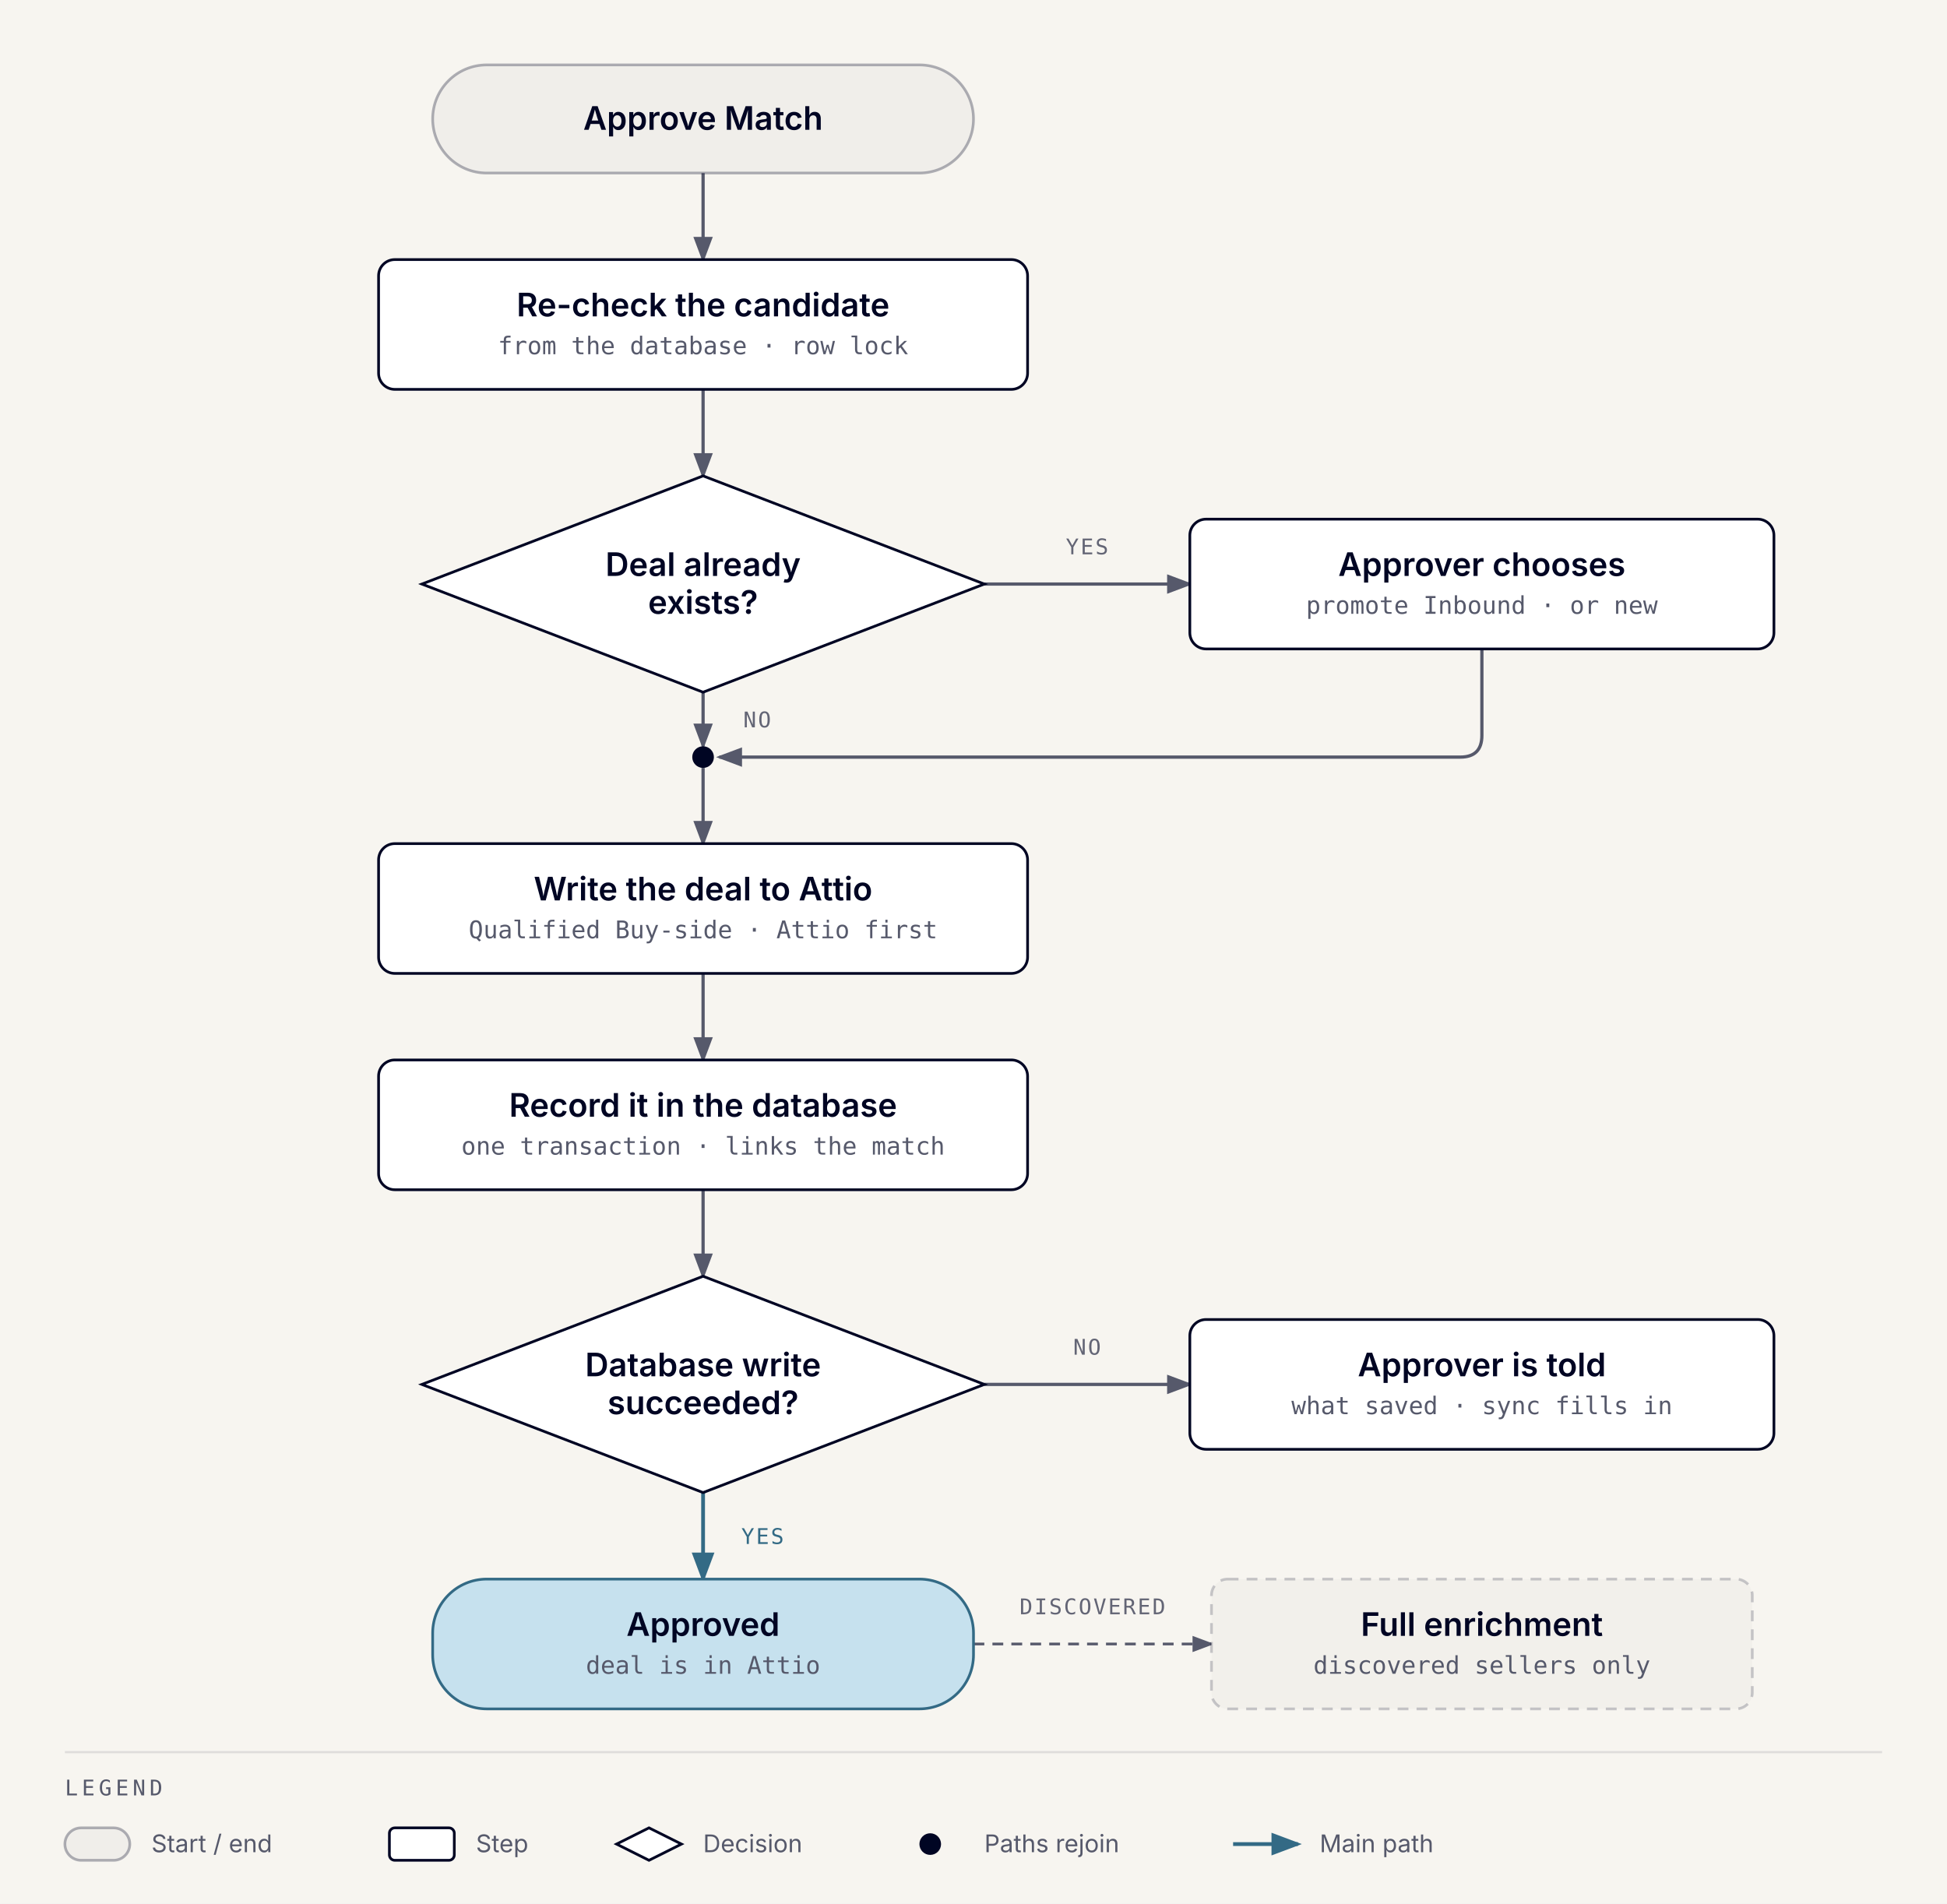
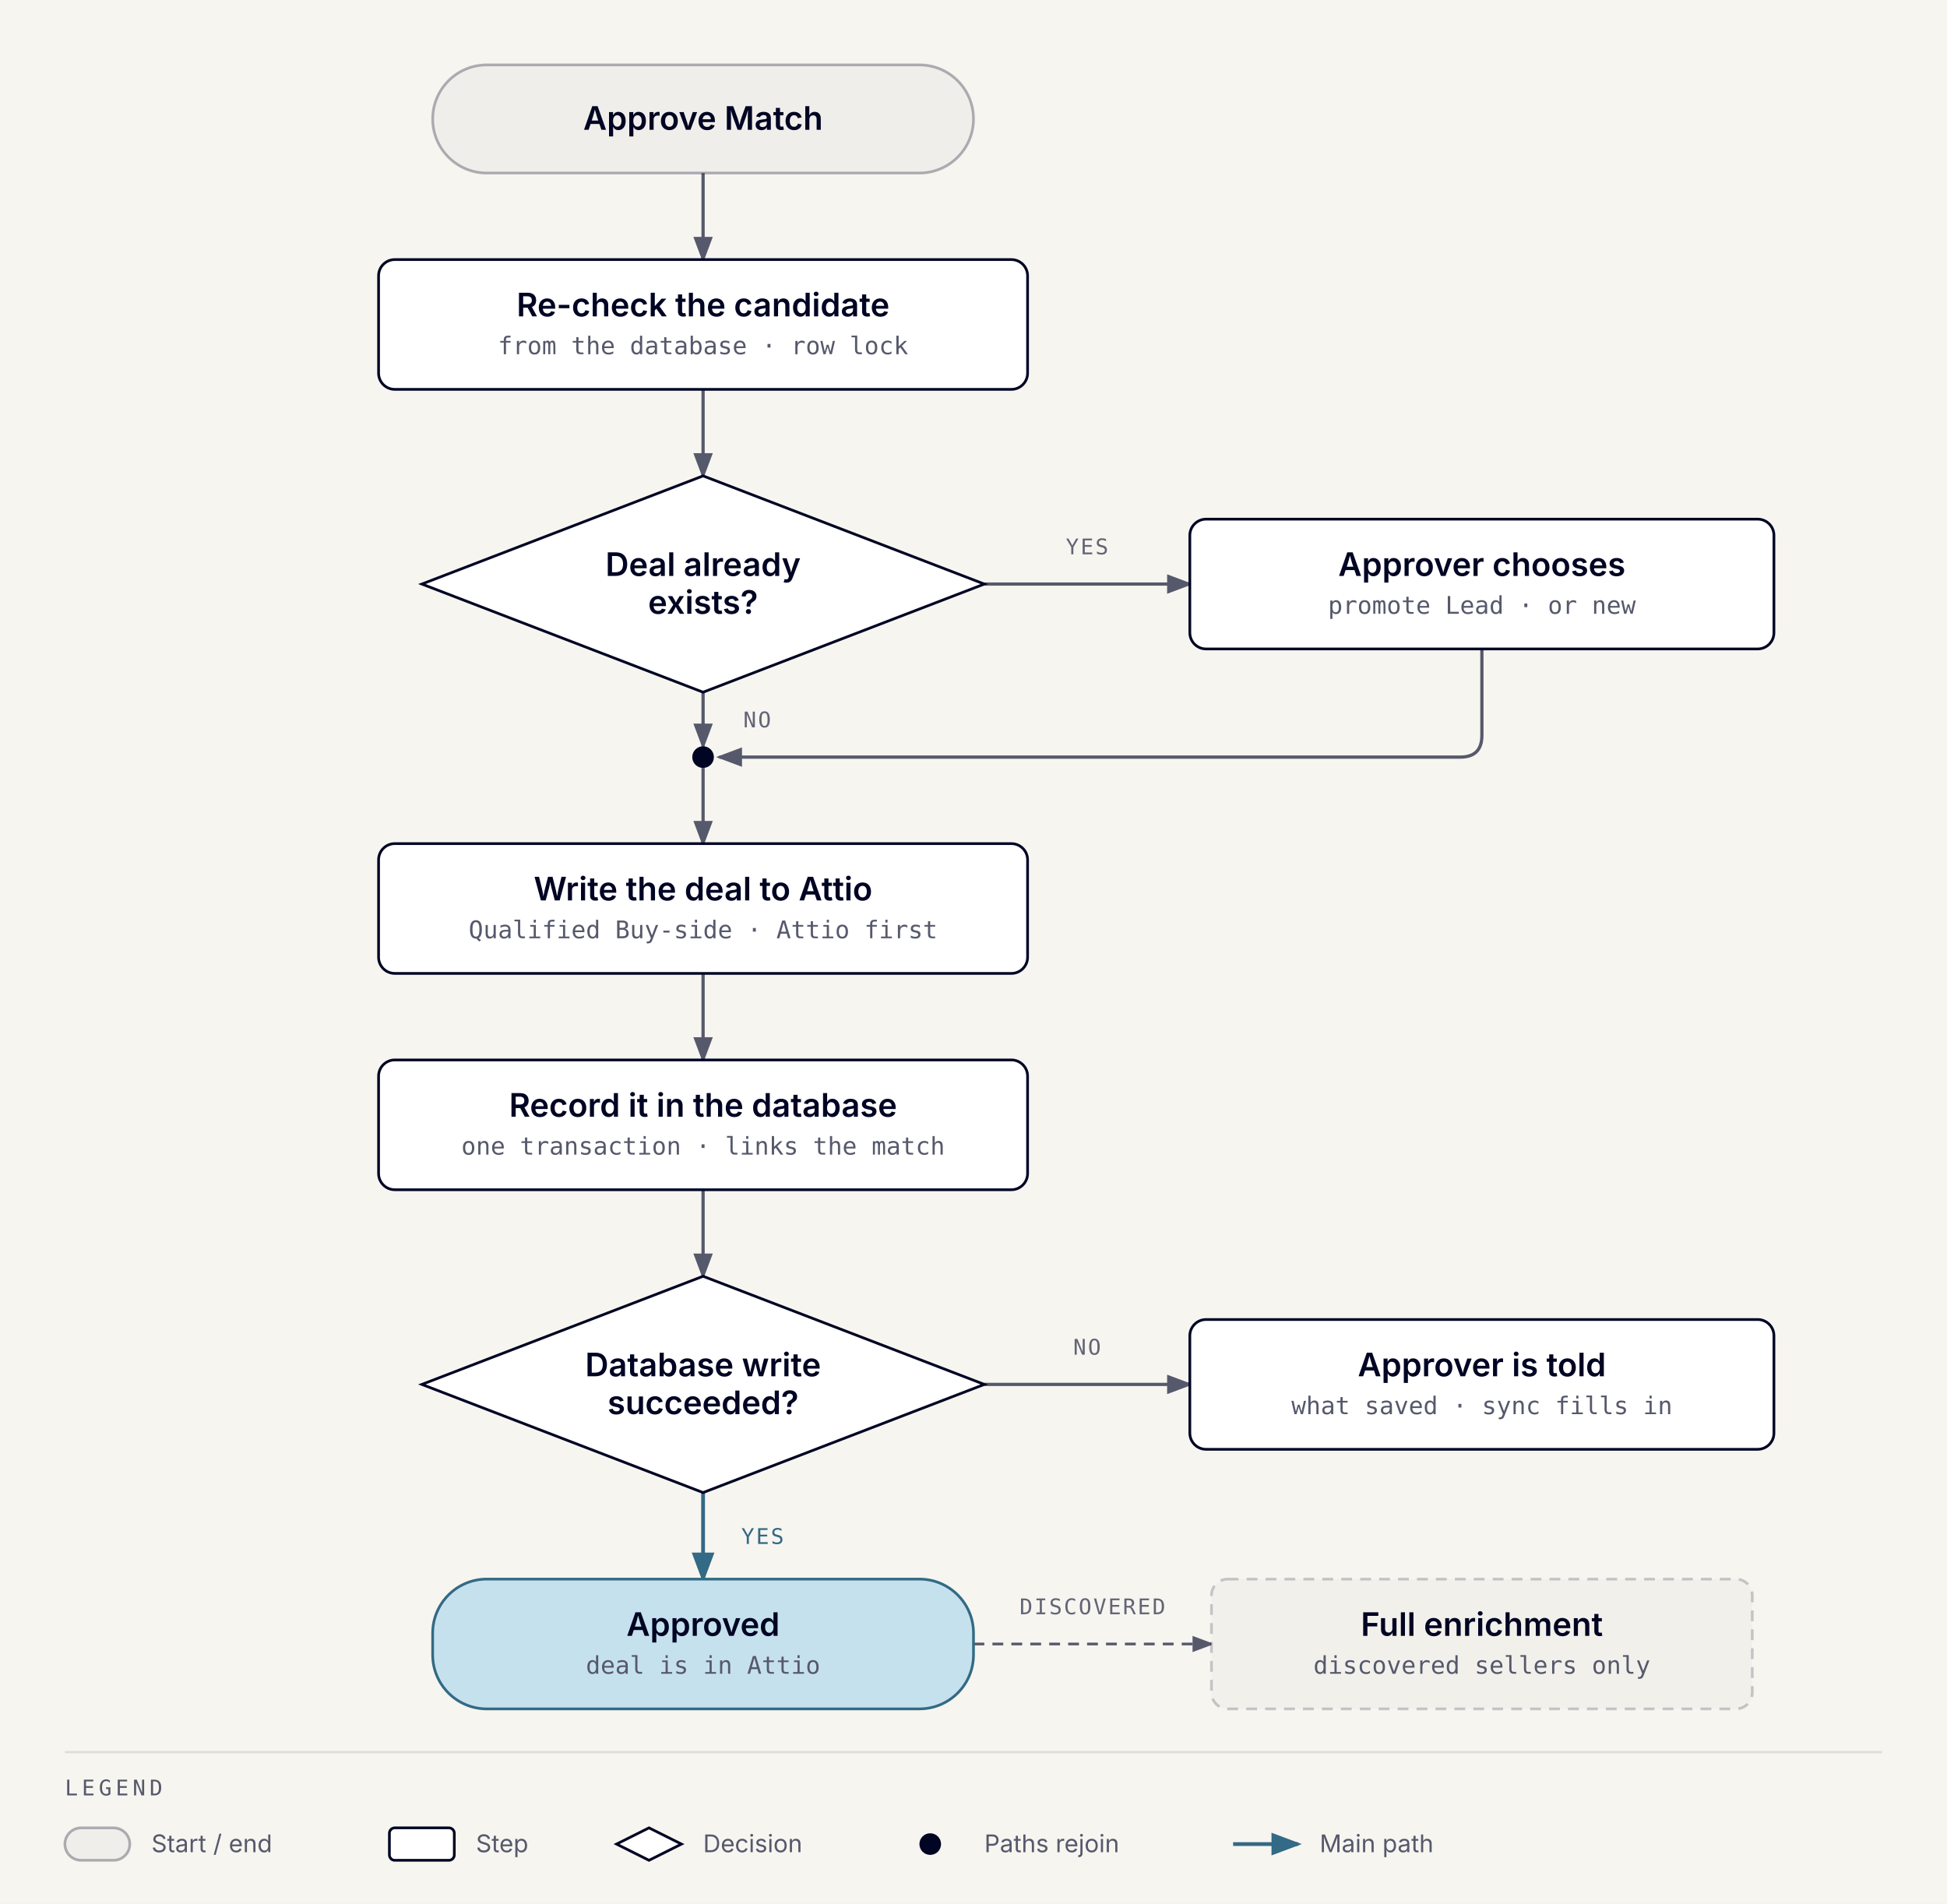
<svg xmlns="http://www.w3.org/2000/svg" viewBox="0 0 720 704" role="img" aria-labelledby="toolkit-approval-title toolkit-approval-desc" id="toolkit-approval-root">
  <defs>
    <style>#toolkit-approval-root { font-family: 'Inter', system-ui, -apple-system, 'Segoe UI', sans-serif; color: #000523; }
      #toolkit-approval-root .diagram-container { width: 100%; overflow-x: auto; }
      #toolkit-approval-root .diagram-container { overflow-x: visible; }</style>
    <marker id="toolkit-approval-arrow" markerWidth="8" markerHeight="6" refX="7" refY="3" orient="auto">
      <polygon points="0 0, 8 3, 0 6" fill="#56596b" />
    </marker>
    <marker id="toolkit-approval-arrow-accent" markerWidth="8" markerHeight="6" refX="7" refY="3" orient="auto">
      <polygon points="0 0, 8 3, 0 6" fill="#336a85" />
    </marker>
    <marker id="toolkit-approval-arrow-link" markerWidth="8" markerHeight="6" refX="7" refY="3" orient="auto">
      <polygon points="0 0, 8 3, 0 6" fill="#336a85" />
    </marker>
  </defs>
  <rect width="100%" height="100%" fill="#f7f5f0" />
  <line x1="260" y1="64" x2="260" y2="96" stroke="#56596b" stroke-width="1.2" marker-end="url(#toolkit-approval-arrow)" />
  <line x1="260" y1="144" x2="260" y2="176" stroke="#56596b" stroke-width="1.2" marker-end="url(#toolkit-approval-arrow)" />
  <line x1="364" y1="216" x2="440" y2="216" stroke="#56596b" stroke-width="1.2" marker-end="url(#toolkit-approval-arrow)" />
  <path d="M 548 240 L 548 272 Q 548 280 540 280 L 266 280" fill="none" stroke="#56596b" stroke-width="1.2" marker-end="url(#toolkit-approval-arrow)" />
  <line x1="260" y1="256" x2="260" y2="276" stroke="#56596b" stroke-width="1.2" marker-end="url(#toolkit-approval-arrow)" />
  <line x1="260" y1="284" x2="260" y2="312" stroke="#56596b" stroke-width="1.2" marker-end="url(#toolkit-approval-arrow)" />
  <line x1="260" y1="360" x2="260" y2="392" stroke="#56596b" stroke-width="1.2" marker-end="url(#toolkit-approval-arrow)" />
  <line x1="260" y1="440" x2="260" y2="472" stroke="#56596b" stroke-width="1.2" marker-end="url(#toolkit-approval-arrow)" />
  <line x1="364" y1="512" x2="440" y2="512" stroke="#56596b" stroke-width="1.2" marker-end="url(#toolkit-approval-arrow)" />
  <line x1="260" y1="552" x2="260" y2="584" stroke="#336a85" stroke-width="1.4" marker-end="url(#toolkit-approval-arrow-accent)" />
  <path d="M 360 608 L 448 608" fill="none" stroke="#56596b" stroke-width="1" stroke-dasharray="4,3" marker-end="url(#toolkit-approval-arrow)" />
  <rect x="388" y="196" width="28" height="12" rx="2" fill="#f7f5f0" />
  <text x="402" y="205" fill="#636575" font-size="8" font-family="'Geist Mono', ui-monospace, Menlo, monospace" text-anchor="middle" letter-spacing="0.08em">YES</text>
  <rect x="268" y="260" width="24" height="12" rx="2" fill="#f7f5f0" />
  <text x="280" y="269" fill="#636575" font-size="8" font-family="'Geist Mono', ui-monospace, Menlo, monospace" text-anchor="middle" letter-spacing="0.08em">NO</text>
  <rect x="390" y="492" width="24" height="12" rx="2" fill="#f7f5f0" />
  <text x="402" y="501" fill="#636575" font-size="8" font-family="'Geist Mono', ui-monospace, Menlo, monospace" text-anchor="middle" letter-spacing="0.08em">NO</text>
  <rect x="268" y="562" width="28" height="12" rx="2" fill="#f7f5f0" />
  <text x="282" y="571" fill="#336a85" font-size="8" font-family="'Geist Mono', ui-monospace, Menlo, monospace" text-anchor="middle" letter-spacing="0.08em">YES</text>
  <rect x="370" y="588" width="68" height="12" rx="2" fill="#f7f5f0" />
  <text x="404" y="597" fill="#636575" font-size="8" font-family="'Geist Mono', ui-monospace, Menlo, monospace" text-anchor="middle" letter-spacing="0.08em">DISCOVERED</text>
  <rect x="160" y="24" width="200" height="40" rx="20" fill="#f7f5f0" />
  <rect x="160" y="24" width="200" height="40" rx="20" fill="#000523" fill-opacity="0.03" stroke="#000523" stroke-opacity="0.30" stroke-width="1" />
  <text x="260" y="48" fill="#000523" font-size="12" font-weight="600" font-family="'Inter', system-ui, -apple-system, 'Segoe UI', sans-serif" text-anchor="middle">Approve Match</text>
  <rect x="140" y="96" width="240" height="48" rx="6" fill="#ffffff" stroke="#000523" stroke-width="1" />
  <text x="260" y="117" fill="#000523" font-size="12" font-weight="600" font-family="'Inter', system-ui, -apple-system, 'Segoe UI', sans-serif" text-anchor="middle">Re-check the candidate</text>
  <text x="260" y="131" fill="#56596b" font-size="9" font-family="'Geist Mono', ui-monospace, Menlo, monospace" text-anchor="middle">from the database · row lock</text>
  <polygon points="260,176 364,216 260,256 156,216" fill="#ffffff" stroke="#000523" stroke-width="1" />
  <text x="260" y="213" fill="#000523" font-size="12" font-weight="600" font-family="'Inter', system-ui, -apple-system, 'Segoe UI', sans-serif" text-anchor="middle">Deal already</text>
  <text x="260" y="227" fill="#000523" font-size="12" font-weight="600" font-family="'Inter', system-ui, -apple-system, 'Segoe UI', sans-serif" text-anchor="middle">exists?</text>
  <rect x="440" y="192" width="216" height="48" rx="6" fill="#ffffff" stroke="#000523" stroke-width="1" />
  <text x="548" y="213" fill="#000523" font-size="12" font-weight="600" font-family="'Inter', system-ui, -apple-system, 'Segoe UI', sans-serif" text-anchor="middle">Approver chooses</text>
-   <text x="548" y="227" fill="#56596b" font-size="9" font-family="'Geist Mono', ui-monospace, Menlo, monospace" text-anchor="middle">promote Inbound · or new</text>
+   <text x="548" y="227" fill="#56596b" font-size="9" font-family="'Geist Mono', ui-monospace, Menlo, monospace" text-anchor="middle">promote Lead · or new</text>
  <circle cx="260" cy="280" r="4" fill="#000523" />
  <rect x="140" y="312" width="240" height="48" rx="6" fill="#ffffff" stroke="#000523" stroke-width="1" />
  <text x="260" y="333" fill="#000523" font-size="12" font-weight="600" font-family="'Inter', system-ui, -apple-system, 'Segoe UI', sans-serif" text-anchor="middle">Write the deal to Attio</text>
  <text x="260" y="347" fill="#56596b" font-size="9" font-family="'Geist Mono', ui-monospace, Menlo, monospace" text-anchor="middle">Qualified Buy-side · Attio first</text>
  <rect x="140" y="392" width="240" height="48" rx="6" fill="#ffffff" stroke="#000523" stroke-width="1" />
  <text x="260" y="413" fill="#000523" font-size="12" font-weight="600" font-family="'Inter', system-ui, -apple-system, 'Segoe UI', sans-serif" text-anchor="middle">Record it in the database</text>
  <text x="260" y="427" fill="#56596b" font-size="9" font-family="'Geist Mono', ui-monospace, Menlo, monospace" text-anchor="middle">one transaction · links the match</text>
  <polygon points="260,472 364,512 260,552 156,512" fill="#ffffff" stroke="#000523" stroke-width="1" />
  <text x="260" y="509" fill="#000523" font-size="12" font-weight="600" font-family="'Inter', system-ui, -apple-system, 'Segoe UI', sans-serif" text-anchor="middle">Database write</text>
  <text x="260" y="523" fill="#000523" font-size="12" font-weight="600" font-family="'Inter', system-ui, -apple-system, 'Segoe UI', sans-serif" text-anchor="middle">succeeded?</text>
  <rect x="440" y="488" width="216" height="48" rx="6" fill="#ffffff" stroke="#000523" stroke-width="1" />
  <text x="548" y="509" fill="#000523" font-size="12" font-weight="600" font-family="'Inter', system-ui, -apple-system, 'Segoe UI', sans-serif" text-anchor="middle">Approver is told</text>
  <text x="548" y="523" fill="#56596b" font-size="9" font-family="'Geist Mono', ui-monospace, Menlo, monospace" text-anchor="middle">what saved · sync fills in</text>
  <rect x="160" y="584" width="200" height="48" rx="20" fill="#f7f5f0" />
  <rect x="160" y="584" width="200" height="48" rx="20" fill="#c6e1ee" stroke="#336a85" stroke-width="1" />
  <text x="260" y="605" fill="#000523" font-size="12" font-weight="600" font-family="'Inter', system-ui, -apple-system, 'Segoe UI', sans-serif" text-anchor="middle">Approved</text>
  <text x="260" y="619" fill="#56596b" font-size="9" font-family="'Geist Mono', ui-monospace, Menlo, monospace" text-anchor="middle">deal is in Attio</text>
  <rect x="448" y="584" width="200" height="48" rx="6" fill="#f7f5f0" />
  <rect x="448" y="584" width="200" height="48" rx="6" fill="#000523" fill-opacity="0.02" stroke="#000523" stroke-opacity="0.20" stroke-width="1" stroke-dasharray="4,3" />
  <text x="548" y="605" fill="#000523" font-size="12" font-weight="600" font-family="'Inter', system-ui, -apple-system, 'Segoe UI', sans-serif" text-anchor="middle">Full enrichment</text>
  <text x="548" y="619" fill="#56596b" font-size="9" font-family="'Geist Mono', ui-monospace, Menlo, monospace" text-anchor="middle">discovered sellers only</text>
  <line x1="24" y1="648" x2="696" y2="648" stroke="#000523" stroke-opacity="0.10" stroke-width="0.8" />
  <text x="24" y="664" fill="#56596b" font-size="8" font-family="'Geist Mono', ui-monospace, Menlo, monospace" letter-spacing="0.18em">LEGEND</text>
  <rect x="24" y="676" width="24" height="12" rx="6" fill="#000523" fill-opacity="0.03" stroke="#000523" stroke-opacity="0.30" stroke-width="1" />
  <text x="56" y="685" fill="#56596b" font-size="9" font-family="'Inter', system-ui, -apple-system, 'Segoe UI', sans-serif">Start / end</text>
  <rect x="144" y="676" width="24" height="12" rx="2" fill="#ffffff" stroke="#000523" stroke-width="1" />
  <text x="176" y="685" fill="#56596b" font-size="9" font-family="'Inter', system-ui, -apple-system, 'Segoe UI', sans-serif">Step</text>
  <polygon points="228,682 240,676 252,682 240,688" fill="#ffffff" stroke="#000523" stroke-width="1" />
  <text x="260" y="685" fill="#56596b" font-size="9" font-family="'Inter', system-ui, -apple-system, 'Segoe UI', sans-serif">Decision</text>
  <circle cx="344" cy="682" r="4" fill="#000523" />
  <text x="364" y="685" fill="#56596b" font-size="9" font-family="'Inter', system-ui, -apple-system, 'Segoe UI', sans-serif">Paths rejoin</text>
  <line x1="456" y1="682" x2="480" y2="682" stroke="#336a85" stroke-width="1.4" marker-end="url(#toolkit-approval-arrow-accent)" />
  <text x="488" y="685" fill="#56596b" font-size="9" font-family="'Inter', system-ui, -apple-system, 'Segoe UI', sans-serif">Main path</text>
</svg>
